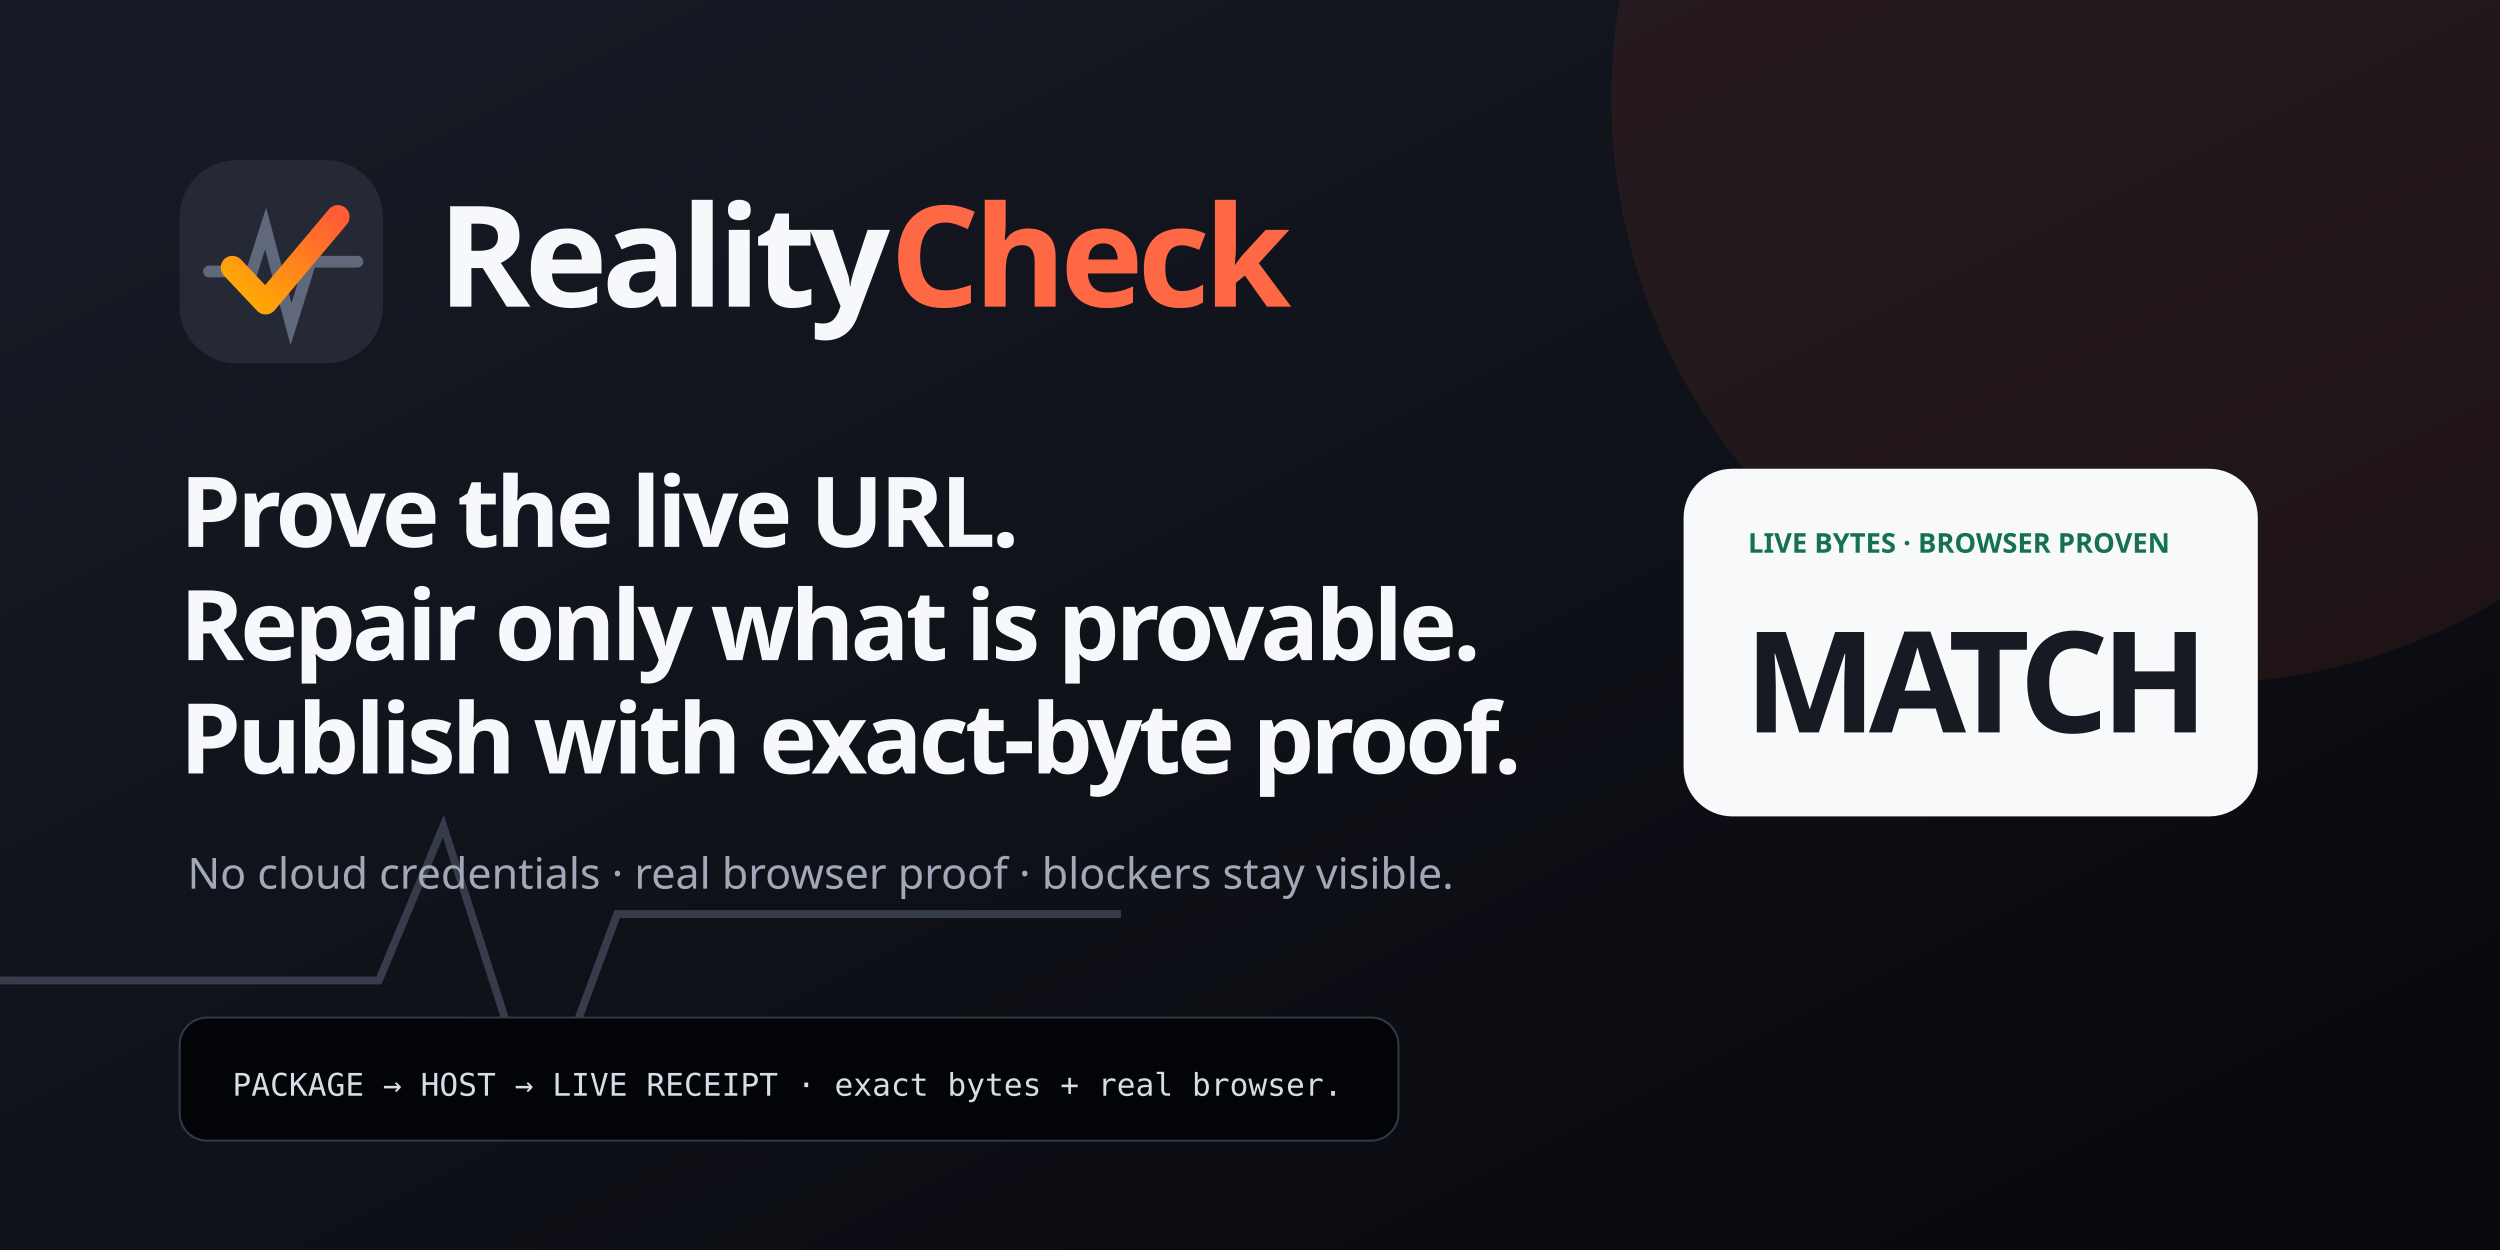
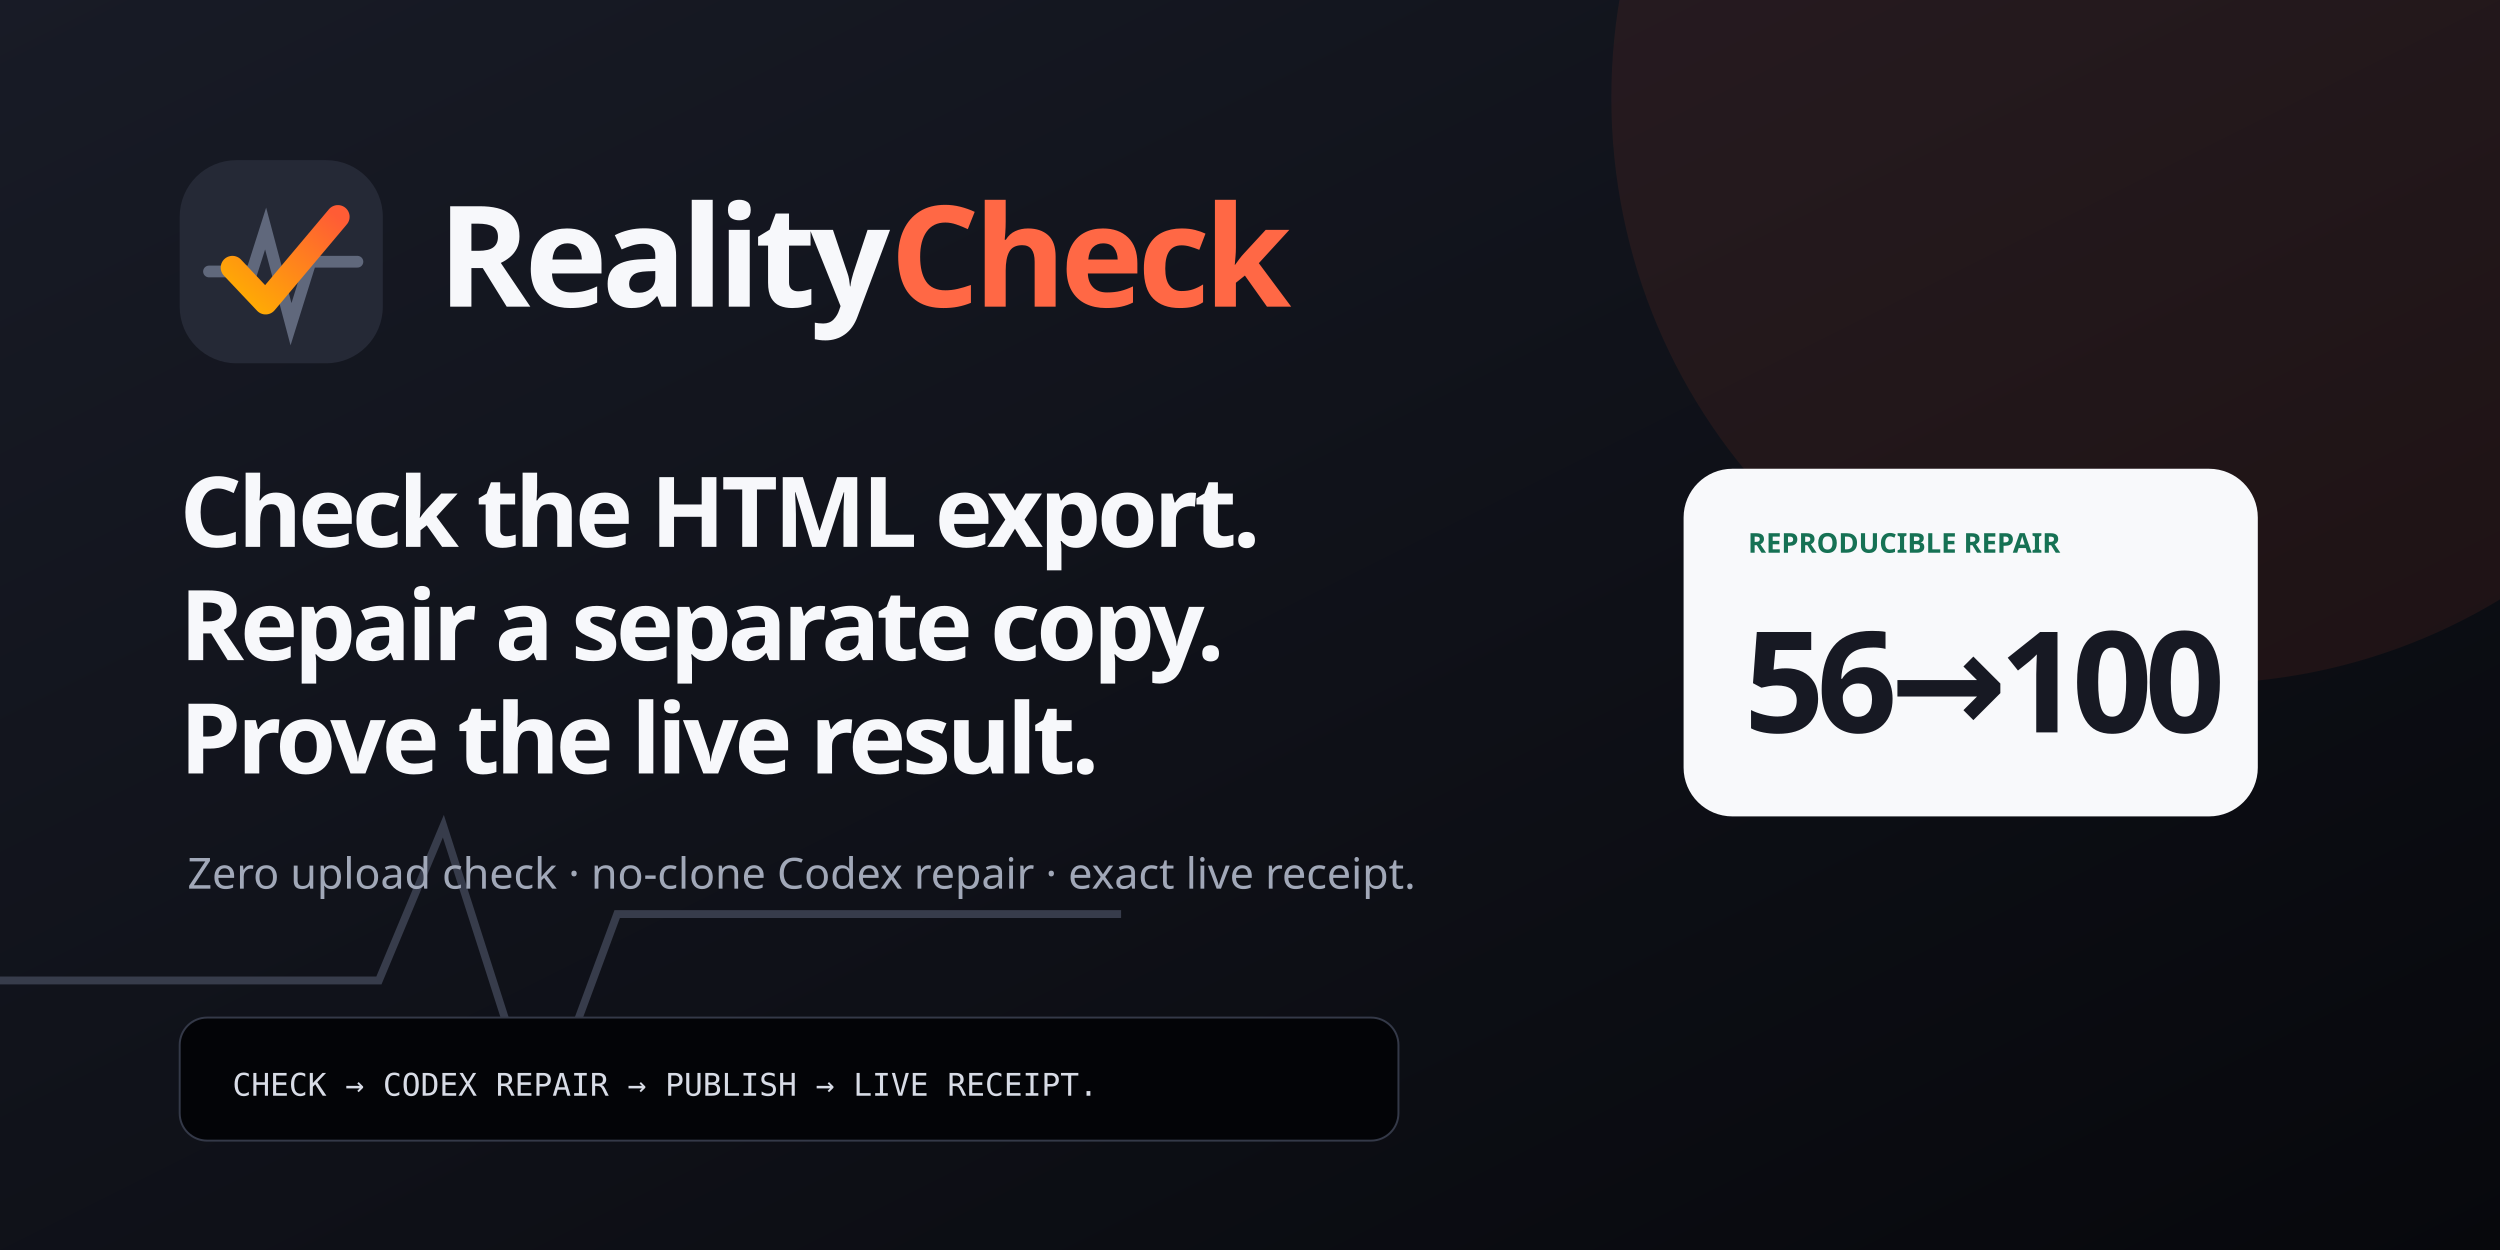
<svg xmlns="http://www.w3.org/2000/svg" viewBox="0 0 1280 640" role="img" aria-labelledby="title desc">
  <defs>
    <linearGradient id="bg" x1="0" y1="0" x2="1" y2="1">
      <stop stop-color="#181B26" />
      <stop offset="1" stop-color="#07080C" />
    </linearGradient>
    <linearGradient id="accent" x1="0" y1="1" x2="1" y2="0">
      <stop stop-color="#FFB000" />
      <stop offset="1" stop-color="#FF5C35" />
    </linearGradient>
  </defs>
  <rect width="1280" height="640" fill="url(#bg)" />
  <circle cx="1125" cy="50" r="300" fill="#FF5C35" opacity=".08" />
  <path d="M0 502h194l33-79 49 153 40-108h258" fill="none" stroke="#373C4B" stroke-width="4" />
  <g transform="translate(92 82)">
    <rect width="104" height="104" rx="29" fill="#252936" />
    <path d="M15 57h22l7-22 13 49 10-32h24" fill="none" stroke="#60687C" stroke-width="6" stroke-linecap="round" />
    <path d="m27 55 17 18 37-44" fill="none" stroke="url(#accent)" stroke-width="12" stroke-linecap="round" stroke-linejoin="round" />
  </g>
  <text x="224" y="157" fill="#F7F8FB" font-family="ui-sans-serif, system-ui, sans-serif" font-size="72" font-weight="780" letter-spacing="-3">Reality<tspan fill="#FF6845">Check</tspan>
  </text>
-   <text x="92" y="280" fill="#F7F8FB" font-family="ui-sans-serif, system-ui, sans-serif" font-size="50" font-weight="780" letter-spacing="-2">Prove the live URL.</text>
-   <text x="92" y="338" fill="#F7F8FB" font-family="ui-sans-serif, system-ui, sans-serif" font-size="50" font-weight="780" letter-spacing="-2">Repair only what is provable.</text>
-   <text x="92" y="396" fill="#F7F8FB" font-family="ui-sans-serif, system-ui, sans-serif" font-size="50" font-weight="780" letter-spacing="-2">Publish with exact-byte proof.</text>
-   <text x="96" y="455" fill="#A1A8B8" font-family="ui-sans-serif, system-ui, sans-serif" font-size="22">No cloud credentials · real browser proof · blockers stay visible.</text>
+   <text x="92" y="280" fill="#F7F8FB" font-family="ui-sans-serif, system-ui, sans-serif" font-size="50" font-weight="780" letter-spacing="-2">Check the HTML export.</text>
+   <text x="92" y="338" fill="#F7F8FB" font-family="ui-sans-serif, system-ui, sans-serif" font-size="50" font-weight="780" letter-spacing="-2">Repair a separate copy.</text>
+   <text x="92" y="396" fill="#F7F8FB" font-family="ui-sans-serif, system-ui, sans-serif" font-size="50" font-weight="780" letter-spacing="-2">Prove the live result.</text>
+   <text x="96" y="455" fill="#A1A8B8" font-family="ui-sans-serif, system-ui, sans-serif" font-size="22">Zero upload check · no-clone Codex repair · exact live receipt.</text>
  <rect x="862" y="240" width="294" height="178" rx="25" fill="#F8F9FB" />
-   <text x="895" y="283" fill="#167154" font-family="ui-sans-serif, system-ui, sans-serif" font-size="14" font-weight="800">LIVE BYTES · BROWSER PROVEN</text>
-   <text x="893" y="375" fill="#171923" font-family="ui-sans-serif, system-ui, sans-serif" font-size="72" font-weight="820" letter-spacing="-4">MATCH</text>
+   <text x="895" y="283" fill="#167154" font-family="ui-sans-serif, system-ui, sans-serif" font-size="14" font-weight="800">REPRODUCIBLE REPAIR</text>
+   <text x="893" y="375" fill="#171923" font-family="ui-sans-serif, system-ui, sans-serif" font-size="72" font-weight="820" letter-spacing="-4">56→100</text>
  <rect x="92" y="521" width="624" height="63" rx="14" fill="#030407" stroke="#343948" />
-   <text x="119" y="561" fill="#D8DCE6" font-family="ui-monospace, SFMono-Regular, Consolas, monospace" font-size="16">PACKAGE → HOST → LIVE RECEIPT · exact bytes + real browser.</text>
+   <text x="119" y="561" fill="#D8DCE6" font-family="ui-monospace, SFMono-Regular, Consolas, monospace" font-size="16">CHECK → CODEX REPAIR → PUBLISH → LIVE RECEIPT.</text>
</svg>
